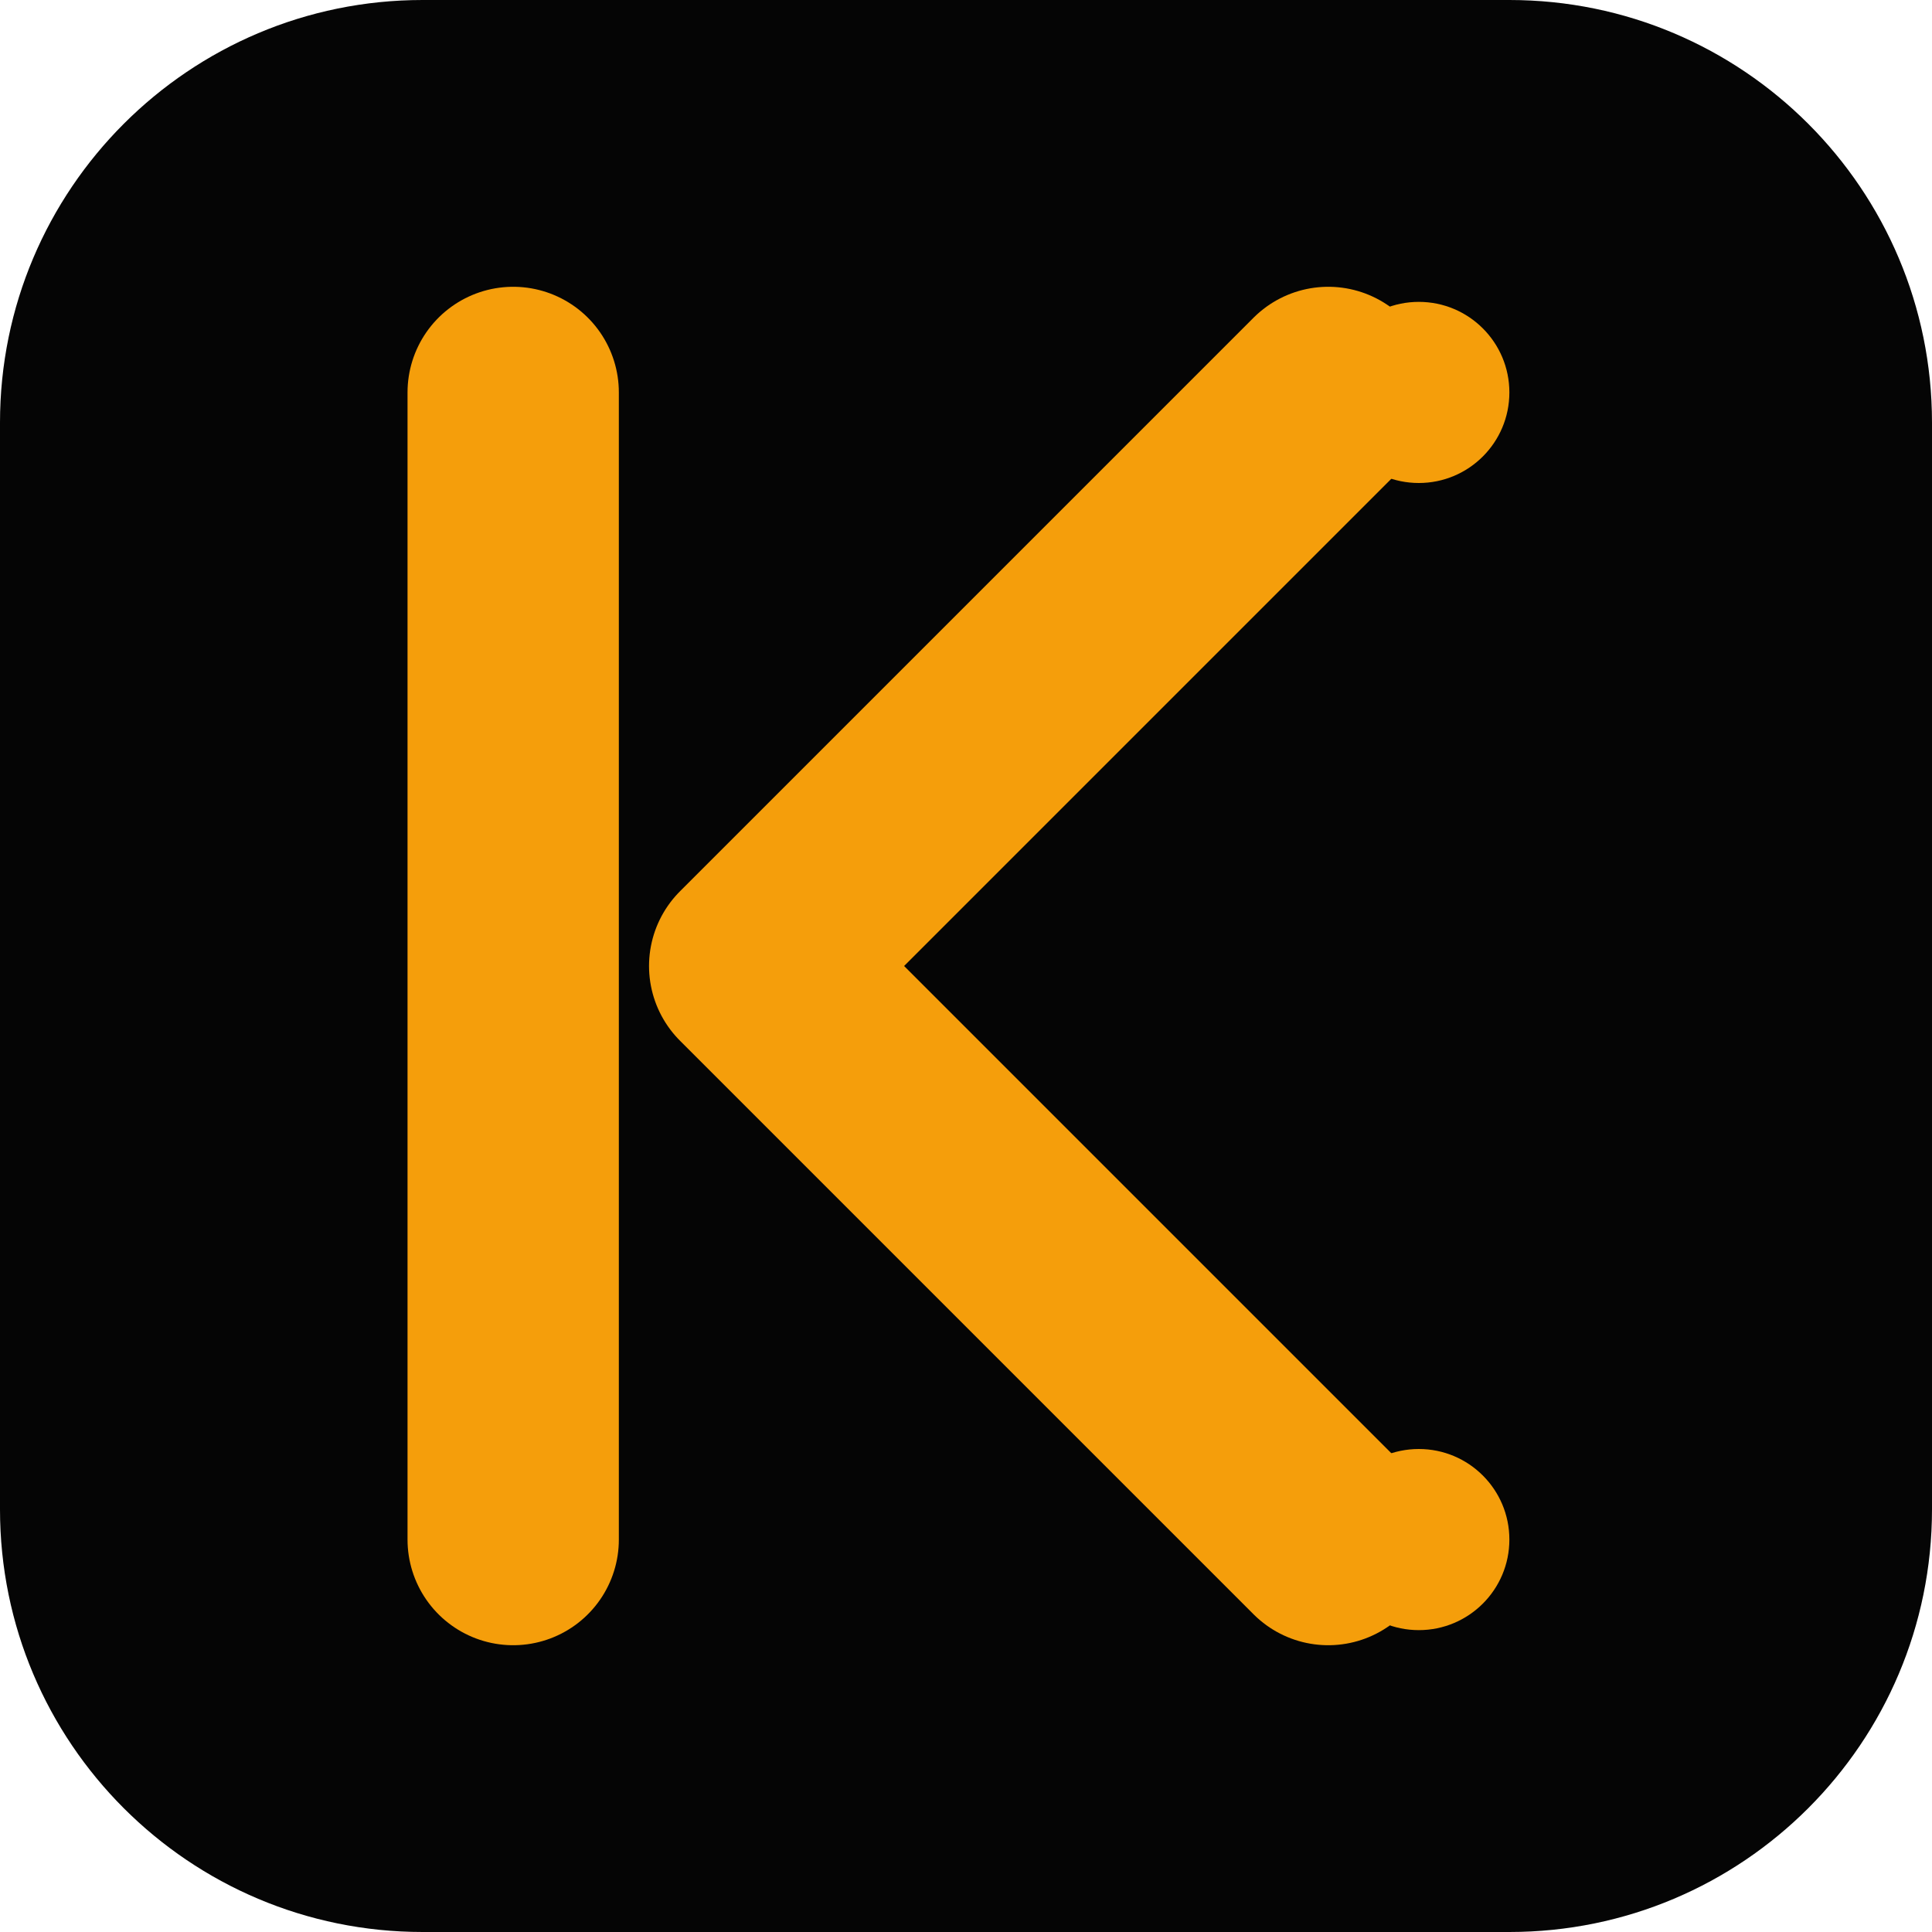
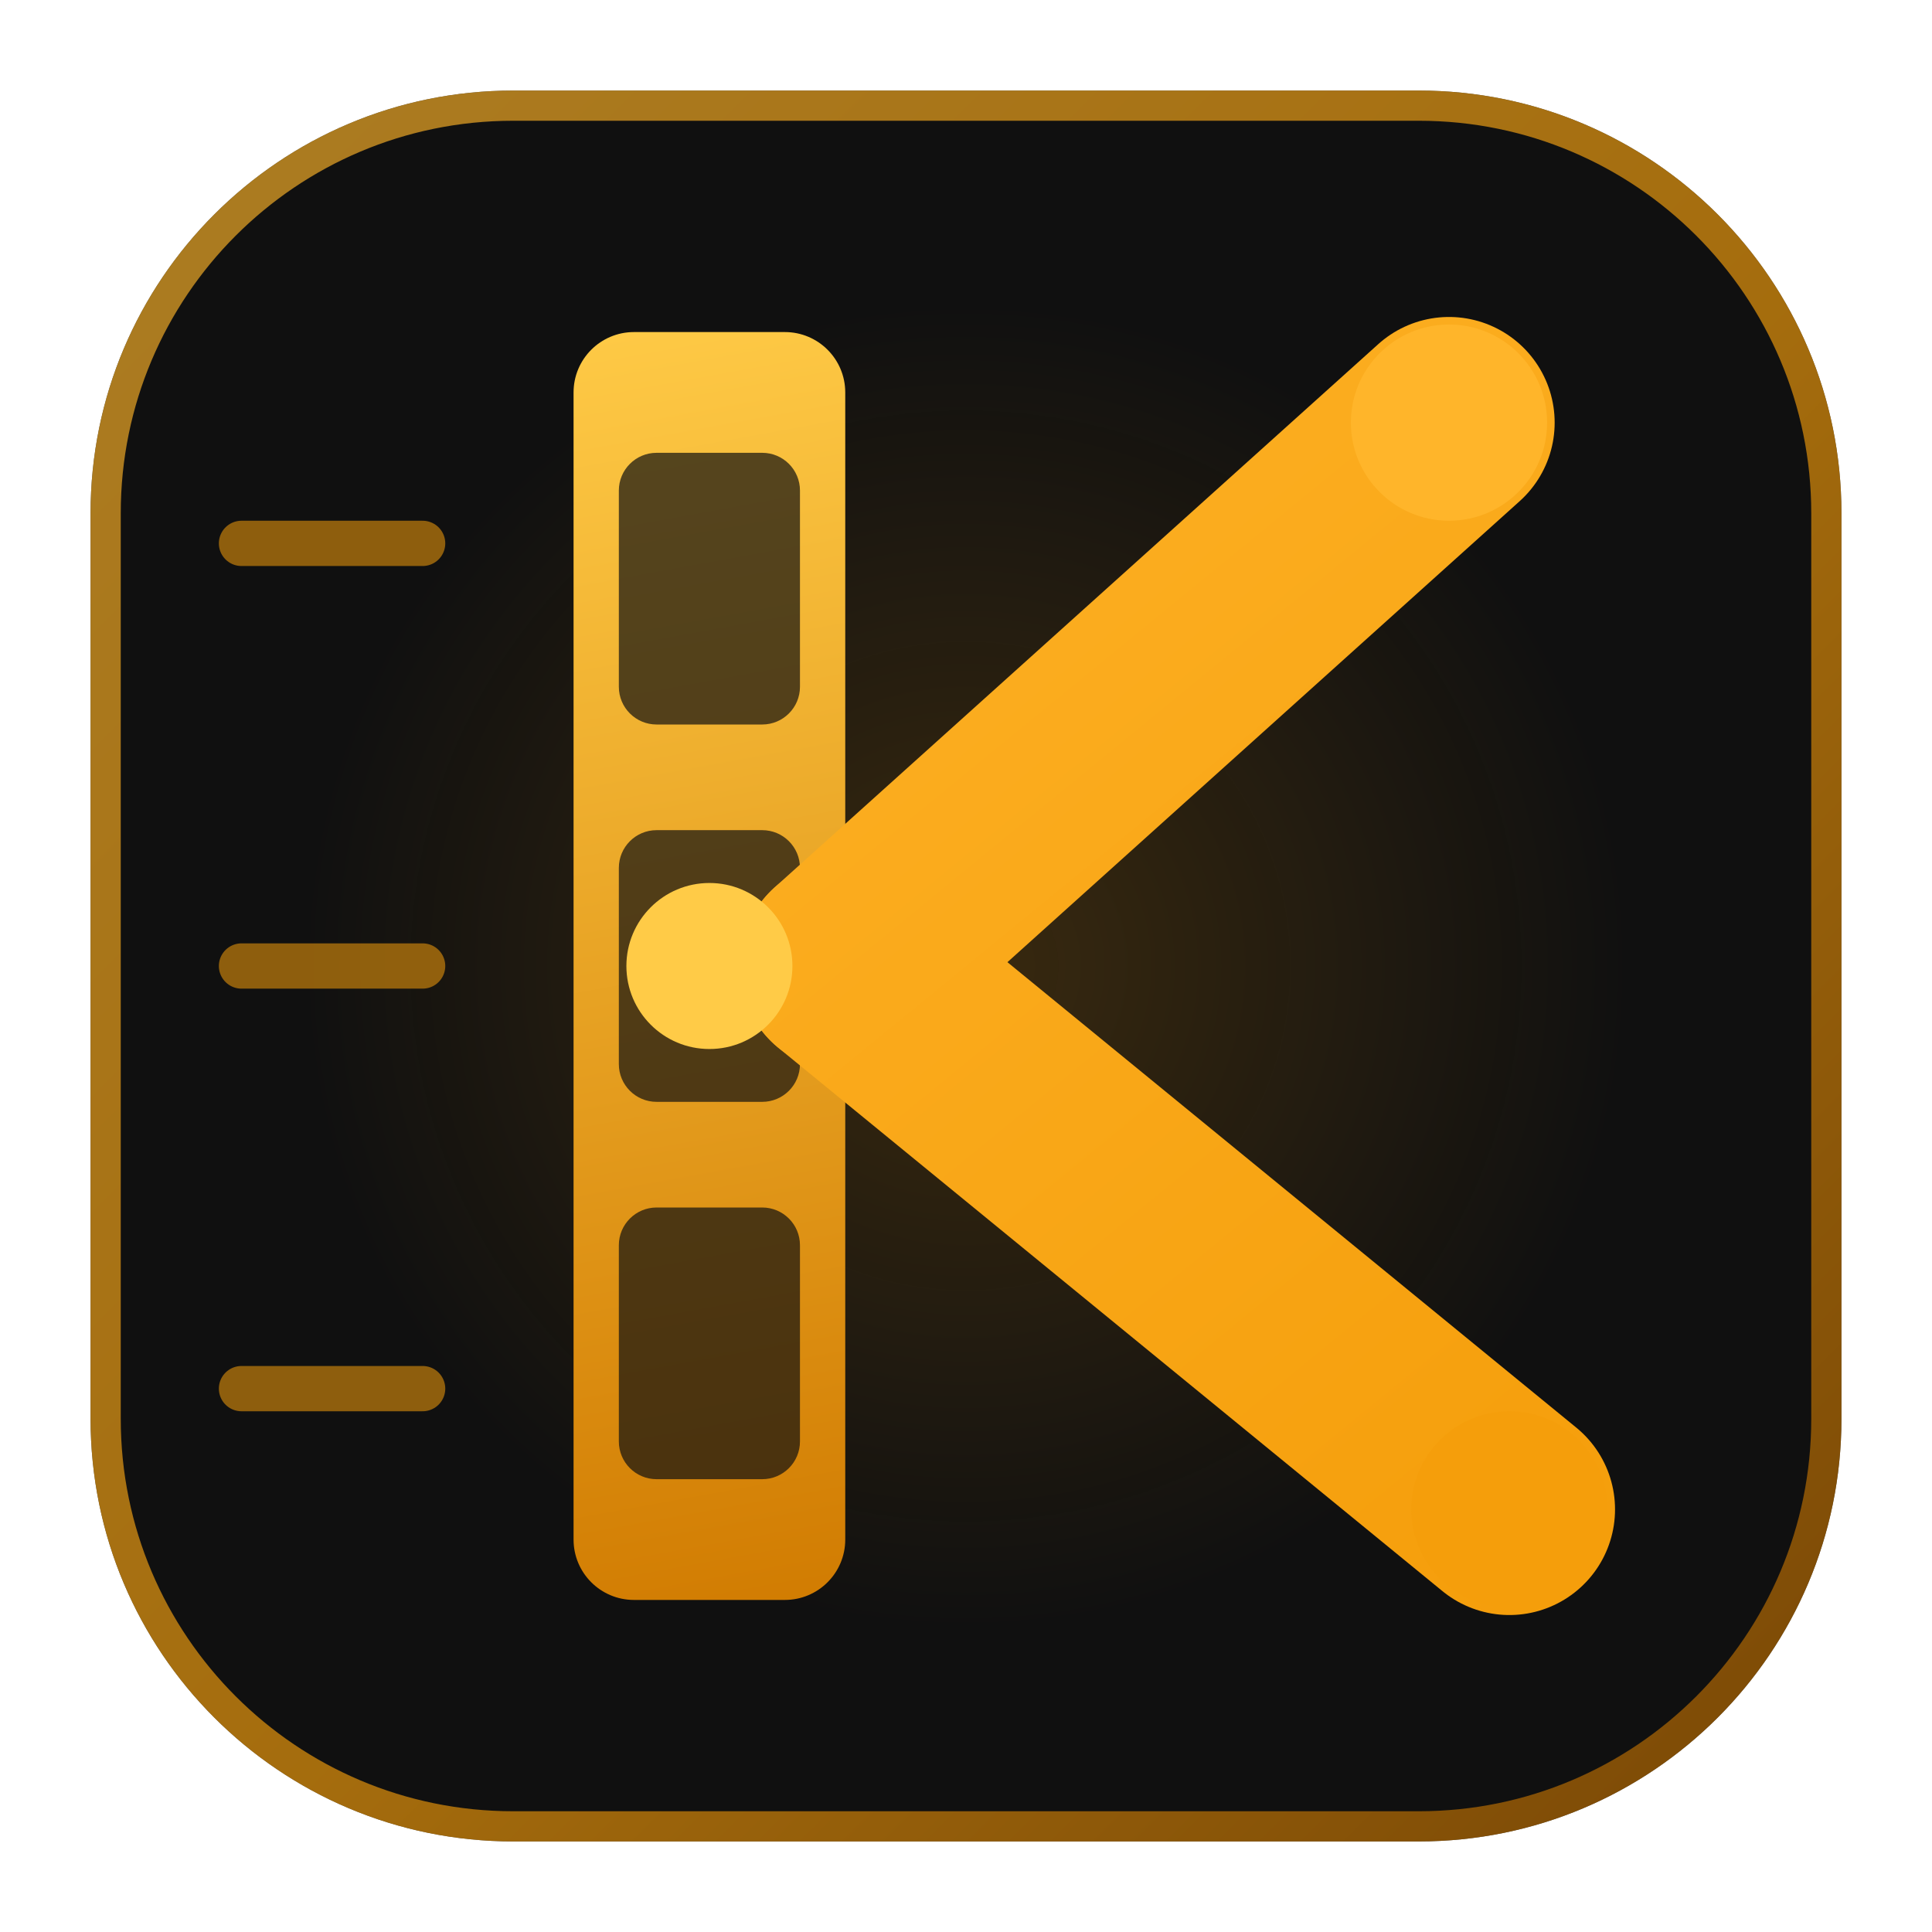
<svg xmlns="http://www.w3.org/2000/svg" viewBox="0 0 64 64" role="img" aria-label="Krishiv mark">
-   <rect width="64" height="64" rx="14" fill="#050505" />
-   <path d="M17 13v38" stroke="#F59E0B" stroke-width="7" stroke-linecap="round" />
-   <path d="M44 13 25 32l19 19" fill="none" stroke="#F59E0B" stroke-width="7" stroke-linecap="round" stroke-linejoin="round" />
-   <circle cx="47" cy="13" r="3" fill="#F59E0B" />
-   <circle cx="47" cy="51" r="3" fill="#F59E0B" />
-   <circle cx="25" cy="32" r="3" fill="#F59E0B" />
+   <defs>
+     <linearGradient id="ks-frame" x1="6" y1="6" x2="58" y2="58" gradientUnits="userSpaceOnUse">
+       <stop offset="0" stop-color="#FFB52A" />
+       <stop offset="0.55" stop-color="#F59E0B" />
+       <stop offset="1" stop-color="#B86A00" />
+     </linearGradient>
+     <linearGradient id="ks-stroke" x1="14" y1="10" x2="50" y2="54" gradientUnits="userSpaceOnUse">
+       <stop offset="0" stop-color="#FFB52A" />
+       <stop offset="1" stop-color="#F59E0B" />
+     </linearGradient>
+     <linearGradient id="ks-spine" x1="20" y1="10" x2="28" y2="54" gradientUnits="userSpaceOnUse">
+       <stop offset="0" stop-color="#FFCB47" />
+       <stop offset="1" stop-color="#D07A00" />
+     </linearGradient>
+     <radialGradient id="ks-glow" cx="32" cy="32" r="22" gradientUnits="userSpaceOnUse">
+       <stop offset="0" stop-color="#F59E0B" stop-opacity="0.18" />
+       <stop offset="1" stop-color="#F59E0B" stop-opacity="0" />
+     </radialGradient>
+   </defs>
+   <rect x="3" y="3" width="58" height="58" rx="14" fill="#101010" />
+   <rect x="3" y="3" width="58" height="58" rx="14" fill="url(#ks-glow)" />
+   <rect x="3.5" y="3.5" width="57" height="57" rx="13.5" fill="none" stroke="url(#ks-frame)" stroke-width="1" stroke-opacity="0.65" />
+   <rect x="19" y="11" width="9" height="42" rx="2" fill="url(#ks-spine)" />
+   <rect x="20.5" y="15" width="6" height="9" rx="1.25" fill="#101010" fill-opacity="0.7" />
+   <rect x="20.5" y="27.5" width="6" height="9" rx="1.25" fill="#101010" fill-opacity="0.7" />
+   <rect x="20.5" y="40" width="6" height="9" rx="1.25" fill="#101010" fill-opacity="0.7" />
+   <path d="M28 32L48 14" fill="none" stroke="url(#ks-stroke)" stroke-width="7" stroke-linecap="round" />
+   <path d="M28 32L50 50" fill="none" stroke="url(#ks-stroke)" stroke-width="7" stroke-linecap="round" />
+   <circle cx="48" cy="14" r="3.25" fill="#FFB52A" />
+   <circle cx="50" cy="50" r="3.25" fill="#F59E0B" />
+   <circle cx="23.5" cy="32" r="2.75" fill="#FFCB47" />
+   <path d="M8 18h6M8 32h6M8 46h6" fill="none" stroke="#F59E0B" stroke-width="1.5" stroke-linecap="round" stroke-opacity="0.55" />
</svg>
